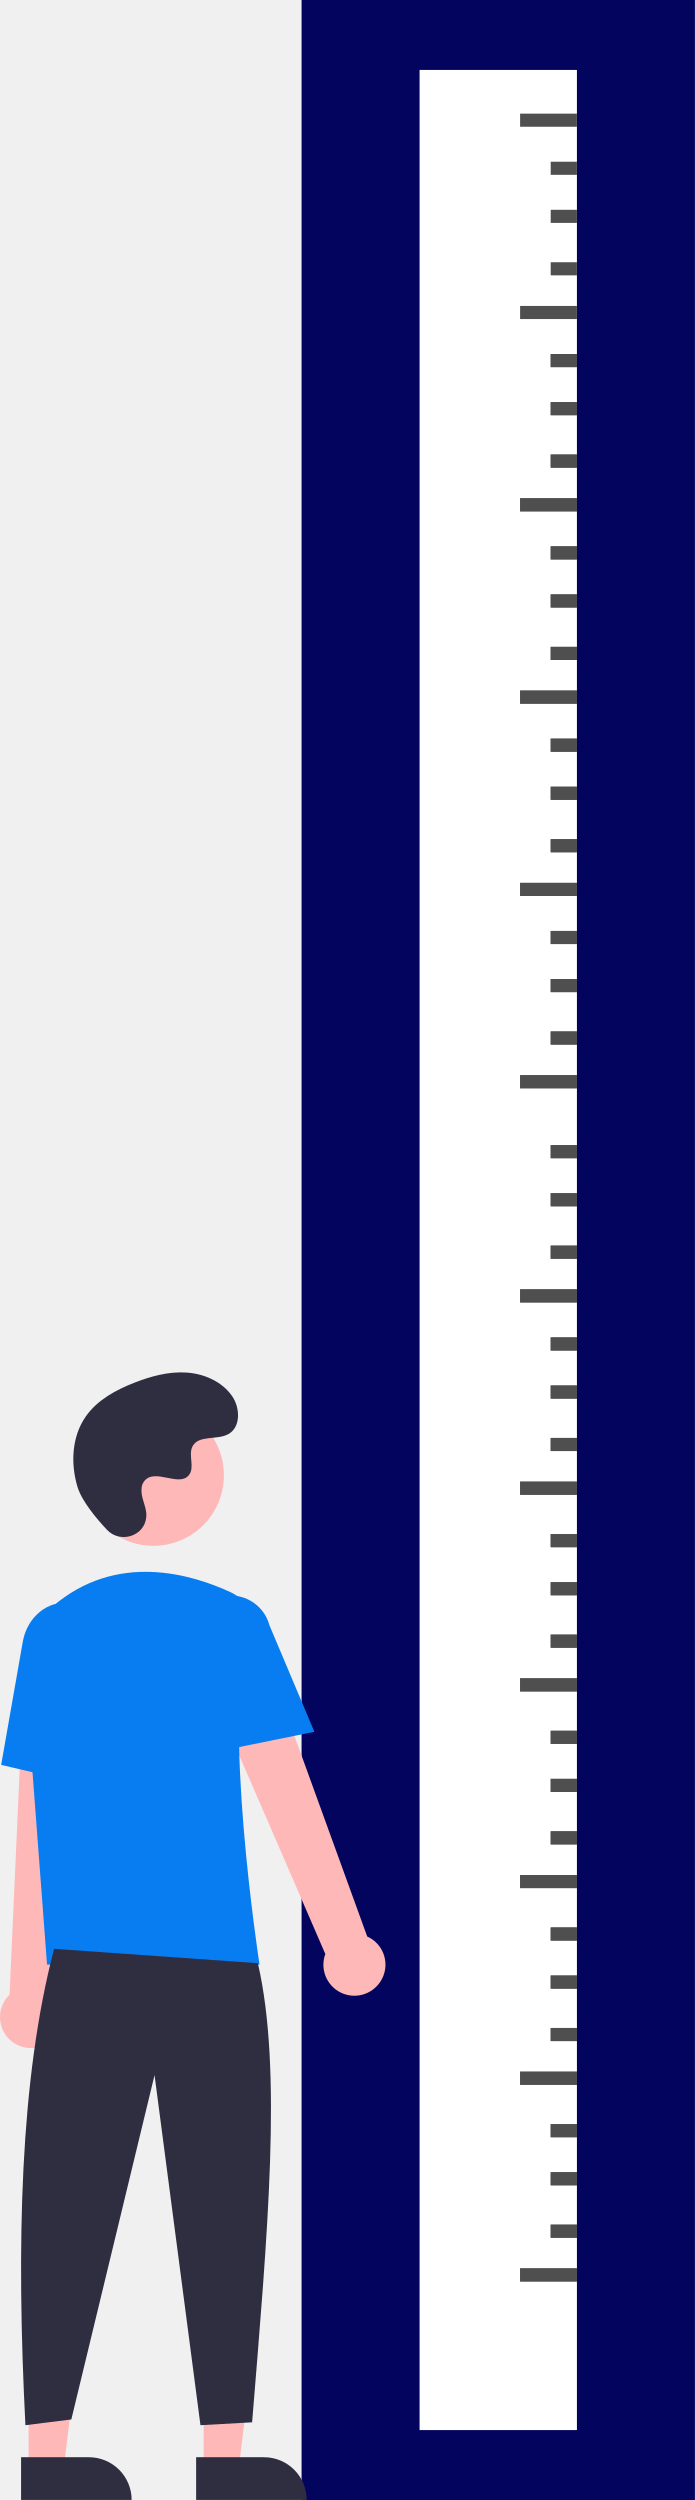
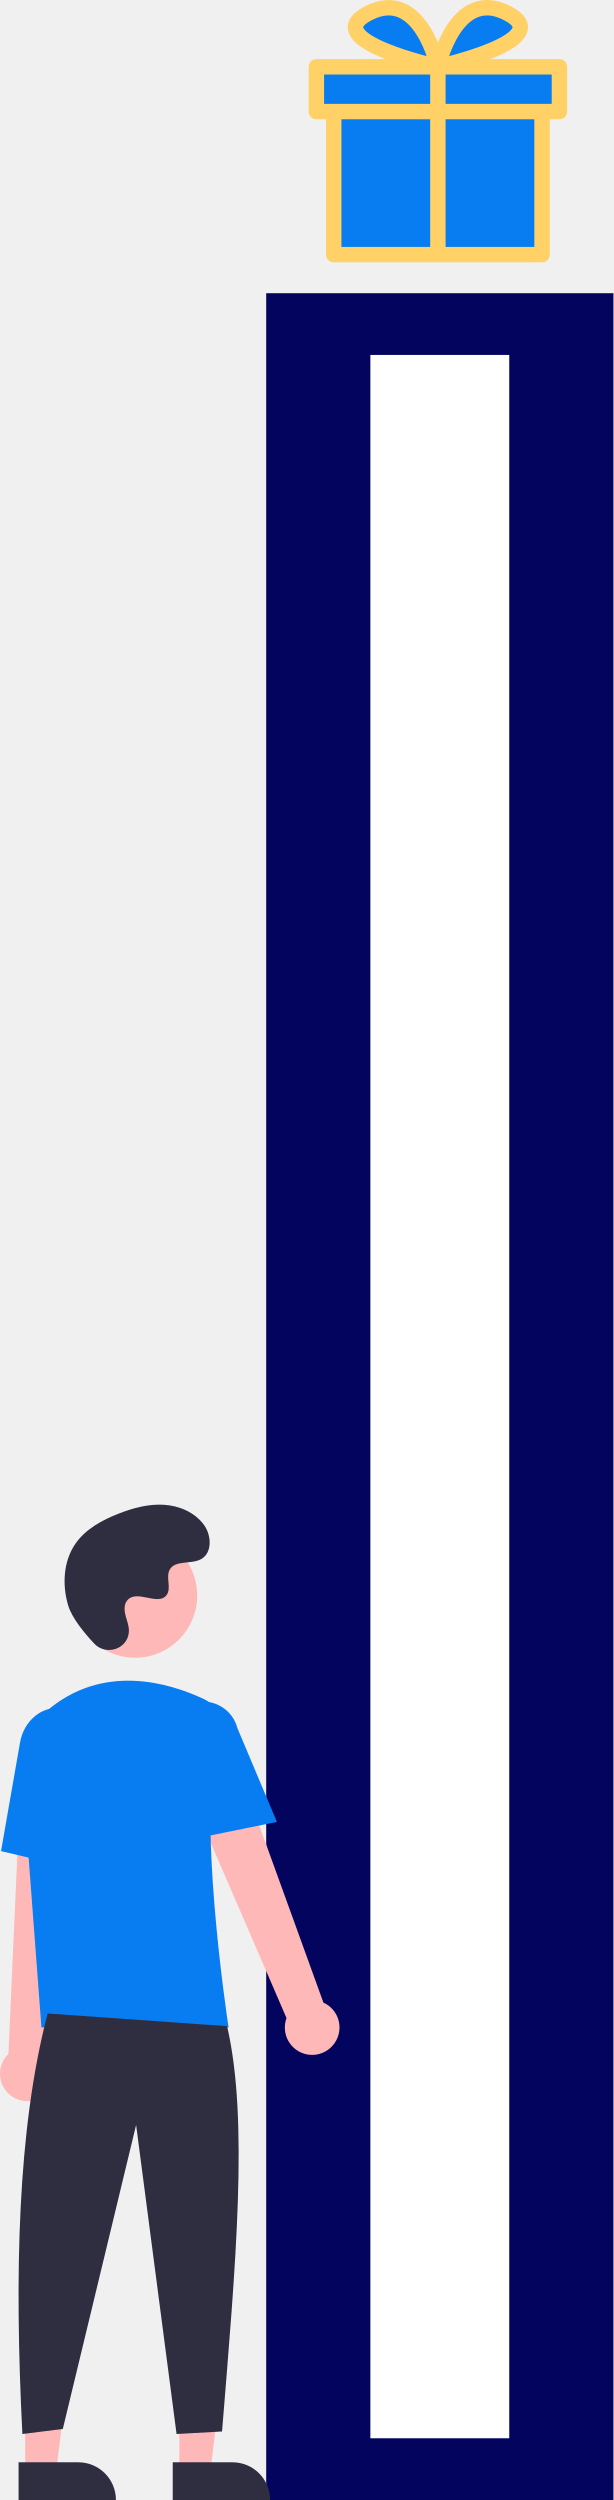
- <svg xmlns="http://www.w3.org/2000/svg" width="159" height="572" viewBox="0 0 159 572" fill="none">
-   <rect x="69" width="90" height="572" fill="#03045E" />
-   <path d="M46.599 564.513H54.648L58.478 533.465L46.597 533.466L46.599 564.513Z" fill="#FFB8B8" />
-   <path d="M60.398 562.213H44.874V571.988H70.173C70.173 570.704 69.92 569.433 69.428 568.247C68.937 567.061 68.217 565.984 67.31 565.076C66.402 564.168 65.325 563.448 64.139 562.957C62.953 562.466 61.682 562.213 60.398 562.213Z" fill="#2F2E41" />
-   <path d="M6.547 564.513H14.597L18.427 533.465L6.546 533.466L6.547 564.513Z" fill="#FFB8B8" />
-   <path d="M20.346 562.213H4.822V571.988H30.121C30.121 570.704 29.868 569.433 29.377 568.247C28.886 567.061 28.166 565.984 27.258 565.076C26.351 564.168 25.273 563.448 24.087 562.957C22.901 562.466 21.63 562.213 20.346 562.213Z" fill="#2F2E41" />
-   <path d="M86.979 453.476C87.558 452.623 87.943 451.653 88.107 450.635C88.271 449.617 88.209 448.576 87.927 447.584C87.645 446.592 87.148 445.674 86.473 444.895C85.797 444.116 84.96 443.494 84.018 443.074L56.654 367.655L43.19 375.003L74.433 447.076C73.832 448.705 73.849 450.498 74.481 452.114C75.114 453.731 76.317 455.06 77.863 455.849C79.41 456.638 81.192 456.832 82.872 456.395C84.552 455.958 86.014 454.919 86.979 453.476Z" fill="#FFB8B8" />
-   <path d="M10.659 467.648C11.553 467.135 12.325 466.432 12.918 465.589C13.512 464.746 13.913 463.783 14.094 462.768C14.275 461.753 14.232 460.71 13.966 459.714C13.701 458.717 13.22 457.791 12.558 457L21.035 377.219L5.712 377.919L2.189 456.395C0.935 457.595 0.164 459.213 0.023 460.944C-0.117 462.674 0.382 464.396 1.426 465.783C2.47 467.17 3.986 468.126 5.688 468.47C7.39 468.814 9.158 468.521 10.659 467.648Z" fill="#FFB8B8" />
-   <path d="M35.104 353.685C26.198 353.685 18.977 346.465 18.977 337.558C18.977 328.652 26.198 321.432 35.104 321.432C44.01 321.432 51.23 328.652 51.23 337.558C51.23 346.465 44.01 353.685 35.104 353.685Z" fill="#FFB8B8" />
-   <path d="M10.762 449.503H59.38L59.321 449.125C59.234 448.56 50.657 392.371 56.983 373.988C57.617 372.182 57.562 370.204 56.826 368.437C56.09 366.669 54.727 365.236 52.998 364.413C43.955 360.155 26.598 354.912 11.948 367.636C9.792 369.54 8.109 371.918 7.031 374.585C5.953 377.251 5.51 380.131 5.737 382.998L10.762 449.503Z" fill="#087DF1" />
-   <path d="M50.042 400.674L71.93 396.234L61.67 371.921C61.056 369.566 59.534 367.551 57.436 366.317C55.338 365.084 52.837 364.733 50.48 365.341C48.124 365.949 46.105 367.467 44.866 369.562C43.628 371.657 43.271 374.157 43.873 376.515L50.042 400.674Z" fill="#087DF1" />
-   <path d="M22.009 408.92L23.324 378.755C24.322 373.085 21.076 367.724 16.084 366.848C11.09 365.975 6.214 369.908 5.212 375.62L0.266 403.806L22.009 408.92Z" fill="#087DF1" />
-   <path d="M12.379 445.892C4.557 475.686 3.703 513.566 5.814 554.885L16.319 553.572L35.36 474.782L45.865 554.885L57.684 554.228C61.214 510.874 64.652 473.656 58.997 449.175L12.379 445.892Z" fill="#2F2E41" />
-   <path d="M24.478 350.021C27.487 353.226 33.074 351.506 33.466 347.128C33.496 346.788 33.494 346.446 33.459 346.106C33.257 344.167 32.136 342.406 32.405 340.359C32.465 339.849 32.655 339.364 32.956 338.948C35.354 335.738 40.981 340.384 43.244 337.478C44.631 335.696 43 332.89 44.065 330.898C45.47 328.27 49.632 329.566 52.242 328.127C55.146 326.525 54.972 322.07 53.061 319.36C50.729 316.055 46.642 314.291 42.606 314.037C38.569 313.783 34.561 314.874 30.792 316.342C26.511 318.011 22.265 320.317 19.63 324.082C16.426 328.66 16.117 334.816 17.72 340.169C18.695 343.426 22.021 347.404 24.478 350.021Z" fill="#2F2E41" />
-   <rect x="96" y="16" width="36" height="540" fill="white" />
-   <line x1="119" y1="27.5" x2="132" y2="27.5" stroke="#4F4F4F" stroke-width="3" />
-   <line x1="119" y1="71.5" x2="132" y2="71.5" stroke="#4F4F4F" stroke-width="3" />
-   <line x1="132" y1="38.5" x2="126" y2="38.5" stroke="#4F4F4F" stroke-width="3" />
-   <line x1="132" y1="49.5" x2="126" y2="49.5" stroke="#4F4F4F" stroke-width="3" />
-   <line x1="132" y1="61.5" x2="126" y2="61.5" stroke="#4F4F4F" stroke-width="3" />
-   <line x1="119" y1="115.5" x2="132" y2="115.5" stroke="#4F4F4F" stroke-width="3" />
-   <line x1="132" y1="82.5" x2="126" y2="82.5" stroke="#4F4F4F" stroke-width="3" />
-   <line x1="132" y1="93.5" x2="126" y2="93.5" stroke="#4F4F4F" stroke-width="3" />
-   <line x1="132" y1="105.5" x2="126" y2="105.5" stroke="#4F4F4F" stroke-width="3" />
-   <line x1="119" y1="115.5" x2="132" y2="115.5" stroke="#4F4F4F" stroke-width="3" />
-   <line x1="132" y1="82.5" x2="126" y2="82.5" stroke="#4F4F4F" stroke-width="3" />
-   <line x1="132" y1="93.5" x2="126" y2="93.5" stroke="#4F4F4F" stroke-width="3" />
-   <line x1="132" y1="105.5" x2="126" y2="105.5" stroke="#4F4F4F" stroke-width="3" />
-   <line x1="119" y1="159.5" x2="132" y2="159.5" stroke="#4F4F4F" stroke-width="3" />
-   <line x1="132" y1="126.5" x2="126" y2="126.5" stroke="#4F4F4F" stroke-width="3" />
-   <line x1="132" y1="137.5" x2="126" y2="137.5" stroke="#4F4F4F" stroke-width="3" />
-   <line x1="132" y1="149.5" x2="126" y2="149.5" stroke="#4F4F4F" stroke-width="3" />
-   <line x1="119" y1="159.5" x2="132" y2="159.5" stroke="#4F4F4F" stroke-width="3" />
-   <line x1="132" y1="126.5" x2="126" y2="126.5" stroke="#4F4F4F" stroke-width="3" />
-   <line x1="132" y1="137.5" x2="126" y2="137.5" stroke="#4F4F4F" stroke-width="3" />
-   <line x1="132" y1="149.5" x2="126" y2="149.5" stroke="#4F4F4F" stroke-width="3" />
-   <line x1="119" y1="203.5" x2="132" y2="203.5" stroke="#4F4F4F" stroke-width="3" />
-   <line x1="132" y1="170.5" x2="126" y2="170.5" stroke="#4F4F4F" stroke-width="3" />
-   <line x1="132" y1="181.5" x2="126" y2="181.5" stroke="#4F4F4F" stroke-width="3" />
-   <line x1="132" y1="193.5" x2="126" y2="193.5" stroke="#4F4F4F" stroke-width="3" />
-   <line x1="119" y1="203.5" x2="132" y2="203.5" stroke="#4F4F4F" stroke-width="3" />
-   <line x1="132" y1="170.5" x2="126" y2="170.5" stroke="#4F4F4F" stroke-width="3" />
-   <line x1="132" y1="181.5" x2="126" y2="181.5" stroke="#4F4F4F" stroke-width="3" />
-   <line x1="132" y1="193.5" x2="126" y2="193.5" stroke="#4F4F4F" stroke-width="3" />
-   <line x1="119" y1="247.5" x2="132" y2="247.5" stroke="#4F4F4F" stroke-width="3" />
-   <line x1="132" y1="214.5" x2="126" y2="214.5" stroke="#4F4F4F" stroke-width="3" />
-   <line x1="132" y1="225.5" x2="126" y2="225.5" stroke="#4F4F4F" stroke-width="3" />
-   <line x1="132" y1="237.5" x2="126" y2="237.5" stroke="#4F4F4F" stroke-width="3" />
-   <line x1="119" y1="247.5" x2="132" y2="247.5" stroke="#4F4F4F" stroke-width="3" />
-   <line x1="132" y1="214.5" x2="126" y2="214.5" stroke="#4F4F4F" stroke-width="3" />
-   <line x1="132" y1="225.5" x2="126" y2="225.5" stroke="#4F4F4F" stroke-width="3" />
-   <line x1="132" y1="237.5" x2="126" y2="237.5" stroke="#4F4F4F" stroke-width="3" />
-   <line x1="119" y1="296.5" x2="132" y2="296.5" stroke="#4F4F4F" stroke-width="3" />
-   <line x1="132" y1="263.5" x2="126" y2="263.5" stroke="#4F4F4F" stroke-width="3" />
-   <line x1="132" y1="274.5" x2="126" y2="274.5" stroke="#4F4F4F" stroke-width="3" />
-   <line x1="132" y1="286.5" x2="126" y2="286.5" stroke="#4F4F4F" stroke-width="3" />
-   <line x1="119" y1="296.5" x2="132" y2="296.5" stroke="#4F4F4F" stroke-width="3" />
-   <line x1="132" y1="263.5" x2="126" y2="263.5" stroke="#4F4F4F" stroke-width="3" />
-   <line x1="132" y1="274.5" x2="126" y2="274.5" stroke="#4F4F4F" stroke-width="3" />
-   <line x1="132" y1="286.5" x2="126" y2="286.5" stroke="#4F4F4F" stroke-width="3" />
-   <line x1="119" y1="340.5" x2="132" y2="340.5" stroke="#4F4F4F" stroke-width="3" />
-   <line x1="132" y1="307.5" x2="126" y2="307.5" stroke="#4F4F4F" stroke-width="3" />
-   <line x1="132" y1="318.5" x2="126" y2="318.5" stroke="#4F4F4F" stroke-width="3" />
-   <line x1="132" y1="330.5" x2="126" y2="330.5" stroke="#4F4F4F" stroke-width="3" />
-   <line x1="119" y1="340.5" x2="132" y2="340.5" stroke="#4F4F4F" stroke-width="3" />
-   <line x1="132" y1="307.5" x2="126" y2="307.5" stroke="#4F4F4F" stroke-width="3" />
-   <line x1="132" y1="318.5" x2="126" y2="318.5" stroke="#4F4F4F" stroke-width="3" />
-   <line x1="132" y1="330.5" x2="126" y2="330.5" stroke="#4F4F4F" stroke-width="3" />
-   <line x1="119" y1="385.5" x2="132" y2="385.5" stroke="#4F4F4F" stroke-width="3" />
-   <line x1="132" y1="352.5" x2="126" y2="352.5" stroke="#4F4F4F" stroke-width="3" />
-   <line x1="132" y1="363.5" x2="126" y2="363.5" stroke="#4F4F4F" stroke-width="3" />
-   <line x1="132" y1="375.5" x2="126" y2="375.5" stroke="#4F4F4F" stroke-width="3" />
-   <line x1="119" y1="385.5" x2="132" y2="385.5" stroke="#4F4F4F" stroke-width="3" />
-   <line x1="132" y1="352.5" x2="126" y2="352.5" stroke="#4F4F4F" stroke-width="3" />
-   <line x1="132" y1="363.5" x2="126" y2="363.5" stroke="#4F4F4F" stroke-width="3" />
-   <line x1="132" y1="375.5" x2="126" y2="375.5" stroke="#4F4F4F" stroke-width="3" />
-   <line x1="119" y1="430.5" x2="132" y2="430.5" stroke="#4F4F4F" stroke-width="3" />
-   <line x1="132" y1="397.5" x2="126" y2="397.5" stroke="#4F4F4F" stroke-width="3" />
-   <line x1="132" y1="408.5" x2="126" y2="408.5" stroke="#4F4F4F" stroke-width="3" />
-   <line x1="132" y1="420.5" x2="126" y2="420.5" stroke="#4F4F4F" stroke-width="3" />
-   <line x1="119" y1="430.5" x2="132" y2="430.5" stroke="#4F4F4F" stroke-width="3" />
-   <line x1="132" y1="397.5" x2="126" y2="397.5" stroke="#4F4F4F" stroke-width="3" />
-   <line x1="132" y1="408.5" x2="126" y2="408.5" stroke="#4F4F4F" stroke-width="3" />
-   <line x1="132" y1="420.5" x2="126" y2="420.5" stroke="#4F4F4F" stroke-width="3" />
-   <line x1="119" y1="475.5" x2="132" y2="475.5" stroke="#4F4F4F" stroke-width="3" />
-   <line x1="132" y1="442.5" x2="126" y2="442.5" stroke="#4F4F4F" stroke-width="3" />
-   <line x1="132" y1="453.5" x2="126" y2="453.5" stroke="#4F4F4F" stroke-width="3" />
-   <line x1="132" y1="465.5" x2="126" y2="465.5" stroke="#4F4F4F" stroke-width="3" />
-   <line x1="119" y1="475.5" x2="132" y2="475.5" stroke="#4F4F4F" stroke-width="3" />
-   <line x1="132" y1="442.5" x2="126" y2="442.5" stroke="#4F4F4F" stroke-width="3" />
-   <line x1="132" y1="453.5" x2="126" y2="453.5" stroke="#4F4F4F" stroke-width="3" />
-   <line x1="132" y1="465.5" x2="126" y2="465.5" stroke="#4F4F4F" stroke-width="3" />
-   <line x1="119" y1="520.5" x2="132" y2="520.5" stroke="#4F4F4F" stroke-width="3" />
-   <line x1="132" y1="487.5" x2="126" y2="487.5" stroke="#4F4F4F" stroke-width="3" />
-   <line x1="132" y1="498.5" x2="126" y2="498.5" stroke="#4F4F4F" stroke-width="3" />
-   <line x1="132" y1="510.5" x2="126" y2="510.5" stroke="#4F4F4F" stroke-width="3" />
-   <line x1="119" y1="520.5" x2="132" y2="520.5" stroke="#4F4F4F" stroke-width="3" />
-   <line x1="132" y1="487.5" x2="126" y2="487.5" stroke="#4F4F4F" stroke-width="3" />
-   <line x1="132" y1="498.5" x2="126" y2="498.5" stroke="#4F4F4F" stroke-width="3" />
-   <line x1="132" y1="510.5" x2="126" y2="510.5" stroke="#4F4F4F" stroke-width="3" />
+ <svg xmlns="http://www.w3.org/2000/svg" width="159" height="648" viewBox="0 0 159 648" fill="none">
+   <rect x="69" y="76" width="90" height="572" fill="#03045E" />
+   <path d="M46.495 640.525H54.526L58.348 609.475L46.493 609.476L46.495 640.525Z" fill="#FFB8B8" />
+   <path d="M60.263 638.225H44.774V648H70.016C70.016 646.716 69.764 645.445 69.274 644.259C68.784 643.073 68.065 641.996 67.16 641.088C66.254 640.18 65.179 639.46 63.996 638.969C62.812 638.478 61.544 638.225 60.263 638.225Z" fill="#2F2E41" />
+   <path d="M6.532 640.525H14.564L18.385 609.475L6.531 609.476L6.532 640.525Z" fill="#FFB8B8" />
+   <path d="M20.301 638.225H4.812V648H30.054C30.054 646.716 29.802 645.445 29.311 644.259C28.821 643.073 28.103 641.996 27.197 641.088C26.292 640.18 25.217 639.46 24.033 638.969C22.85 638.478 21.582 638.225 20.301 638.225Z" fill="#2F2E41" />
+   <path d="M86.785 529.483C87.363 528.63 87.747 527.66 87.911 526.642C88.074 525.624 88.013 524.582 87.731 523.59C87.449 522.598 86.954 521.681 86.28 520.901C85.606 520.122 84.77 519.501 83.831 519.08L56.528 443.657L43.093 451.006L74.267 523.083C73.667 524.711 73.684 526.504 74.315 528.121C74.946 529.738 76.147 531.067 77.69 531.856C79.233 532.645 81.011 532.839 82.687 532.402C84.364 531.964 85.822 530.926 86.785 529.483Z" fill="#FFB8B8" />
+   <path d="M10.635 543.655C11.528 543.142 12.297 542.44 12.889 541.596C13.482 540.753 13.882 539.79 14.063 538.775C14.243 537.76 14.2 536.717 13.935 535.721C13.67 534.724 13.191 533.798 12.53 533.007L20.988 453.222L5.699 453.922L2.184 532.401C0.933 533.602 0.164 535.22 0.023 536.951C-0.117 538.681 0.381 540.403 1.422 541.791C2.464 543.178 3.977 544.134 5.675 544.477C7.373 544.821 9.138 544.529 10.635 543.655Z" fill="#FFB8B8" />
+   <path d="M35.026 429.687C26.139 429.687 18.935 422.466 18.935 413.56C18.935 404.653 26.139 397.432 35.026 397.432C43.912 397.432 51.116 404.653 51.116 413.56C51.116 422.466 43.912 429.687 35.026 429.687Z" fill="#FFB8B8" />
+   <path d="M10.738 525.51H59.247L59.189 525.132C59.102 524.566 50.544 468.374 56.856 449.991C57.489 448.185 57.433 446.207 56.699 444.439C55.965 442.671 54.605 441.238 52.88 440.415C43.857 436.157 26.539 430.913 11.921 443.639C9.77 445.542 8.091 447.921 7.015 450.587C5.939 453.254 5.498 456.134 5.724 459.001L10.738 525.51Z" fill="#087DF1" />
+   <path d="M49.931 476.679L71.77 472.238L61.533 447.923C60.92 445.569 59.401 443.553 57.308 442.32C55.215 441.086 52.719 440.735 50.368 441.343C48.017 441.952 46.002 443.47 44.766 445.565C43.531 447.66 43.174 450.16 43.776 452.518L49.931 476.679Z" fill="#087DF1" />
+   <path d="M21.959 484.924L23.272 454.758C24.268 449.088 21.029 443.727 16.048 442.851C11.066 441.978 6.201 445.911 5.2 451.623L0.265 479.81L21.959 484.924Z" fill="#087DF1" />
+   <path d="M12.352 521.898C4.546 551.693 3.695 589.575 5.801 630.896L16.282 629.583L35.281 550.789L45.763 630.896L57.555 630.24C61.078 586.884 64.508 549.663 58.865 525.181L12.352 521.898Z" fill="#2F2E41" />
+   <path d="M24.424 426.023C27.425 429.228 33 427.507 33.391 423.129C33.422 422.789 33.42 422.447 33.385 422.108C33.183 420.168 32.065 418.408 32.333 416.36C32.393 415.85 32.583 415.365 32.883 414.949C35.275 411.739 40.89 416.385 43.147 413.479C44.532 411.697 42.904 408.891 43.967 406.899C45.369 404.27 49.521 405.567 52.126 404.127C55.023 402.526 54.85 398.07 52.942 395.36C50.616 392.055 46.538 390.291 42.511 390.037C38.483 389.783 34.483 390.874 30.724 392.343C26.451 394.011 22.215 396.317 19.586 400.082C16.389 404.661 16.081 410.817 17.68 416.171C18.653 419.427 21.972 423.406 24.424 426.023Z" fill="#2F2E41" />
+   <rect x="96" y="92" width="36" height="540" fill="white" />
+   <path d="M86.5 28.915V66H140.5V28.915M82 17.326V28.915H145V17.326H82ZM113.5 17.326C113.5 17.326 109 -3.534 95.5 3.419C82 10.373 113.5 17.326 113.5 17.326C113.5 17.326 118 -3.534 131.5 3.419C145 10.373 113.5 17.326 113.5 17.326ZM113.5 17.326V66Z" fill="#077DF1" />
+   <path d="M86.5 28.915V66H140.5V28.915M113.5 17.326C113.5 17.326 109 -3.534 95.5 3.419C82 10.373 113.5 17.326 113.5 17.326ZM113.5 17.326C113.5 17.326 118 -3.534 131.5 3.419C145 10.373 113.5 17.326 113.5 17.326ZM113.5 17.326V66M82 17.326V28.915H145V17.326H82Z" stroke="#FFD166" stroke-width="4" stroke-linecap="round" stroke-linejoin="round" />
</svg>
